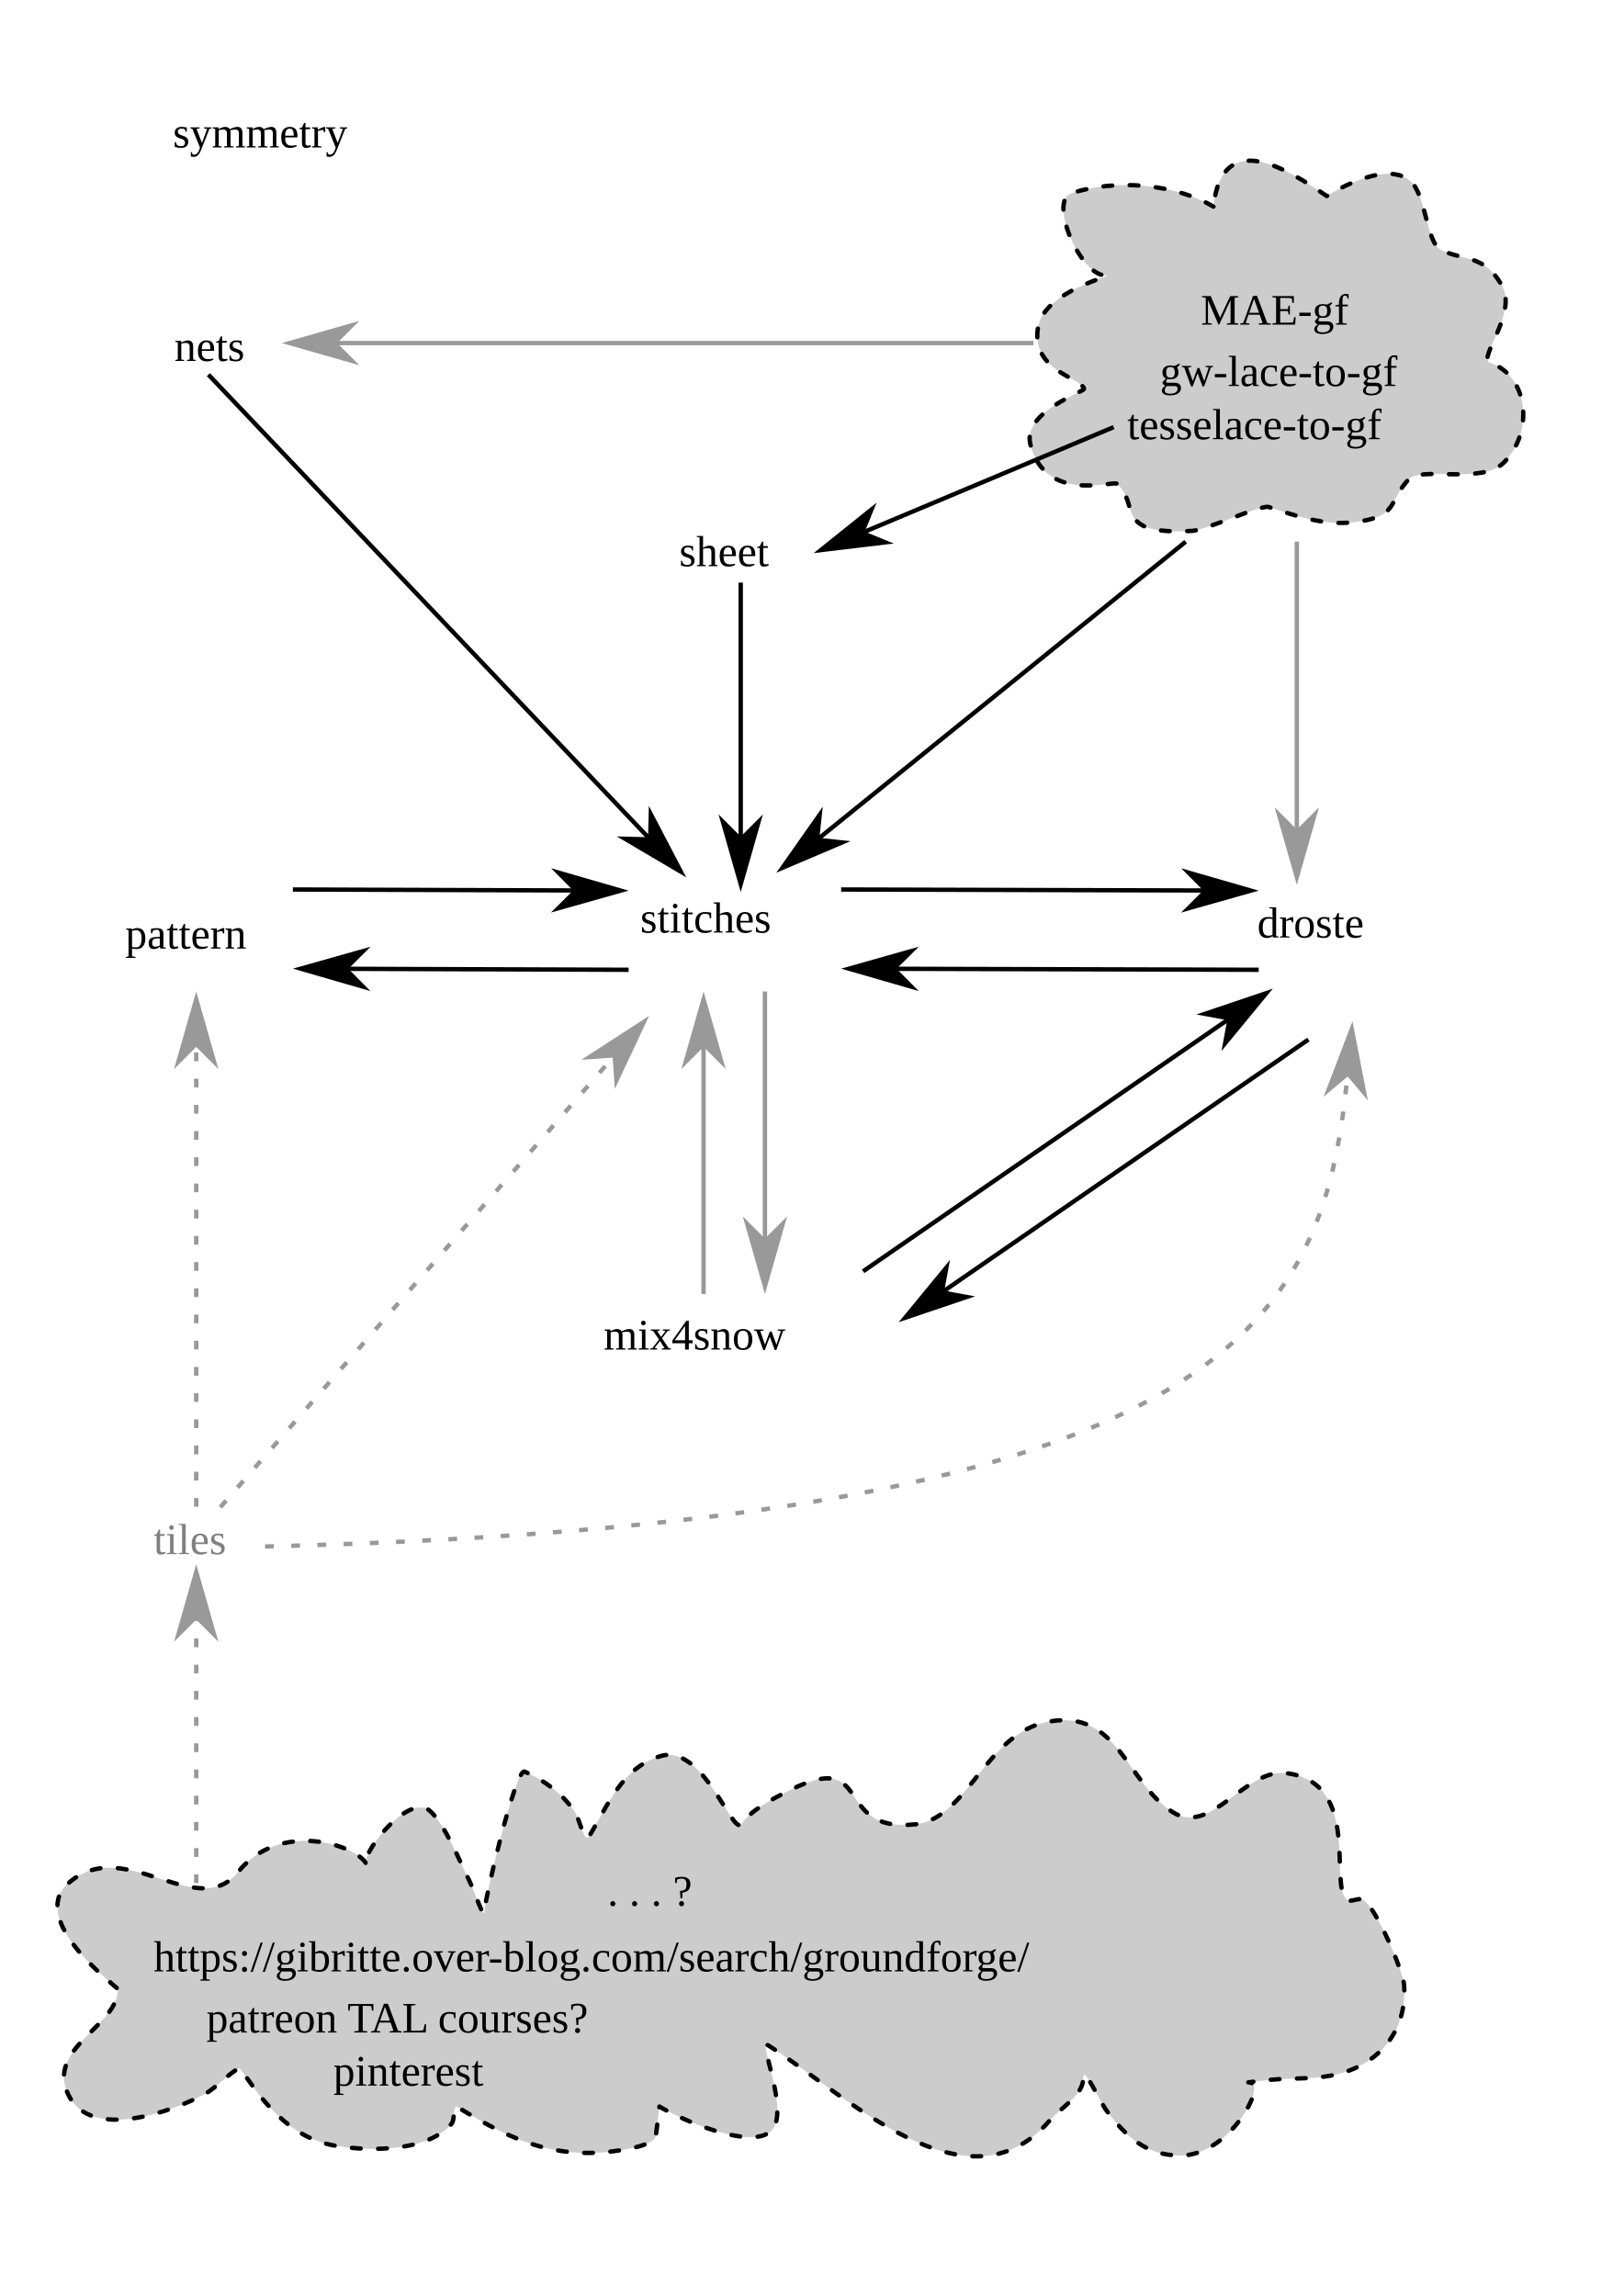
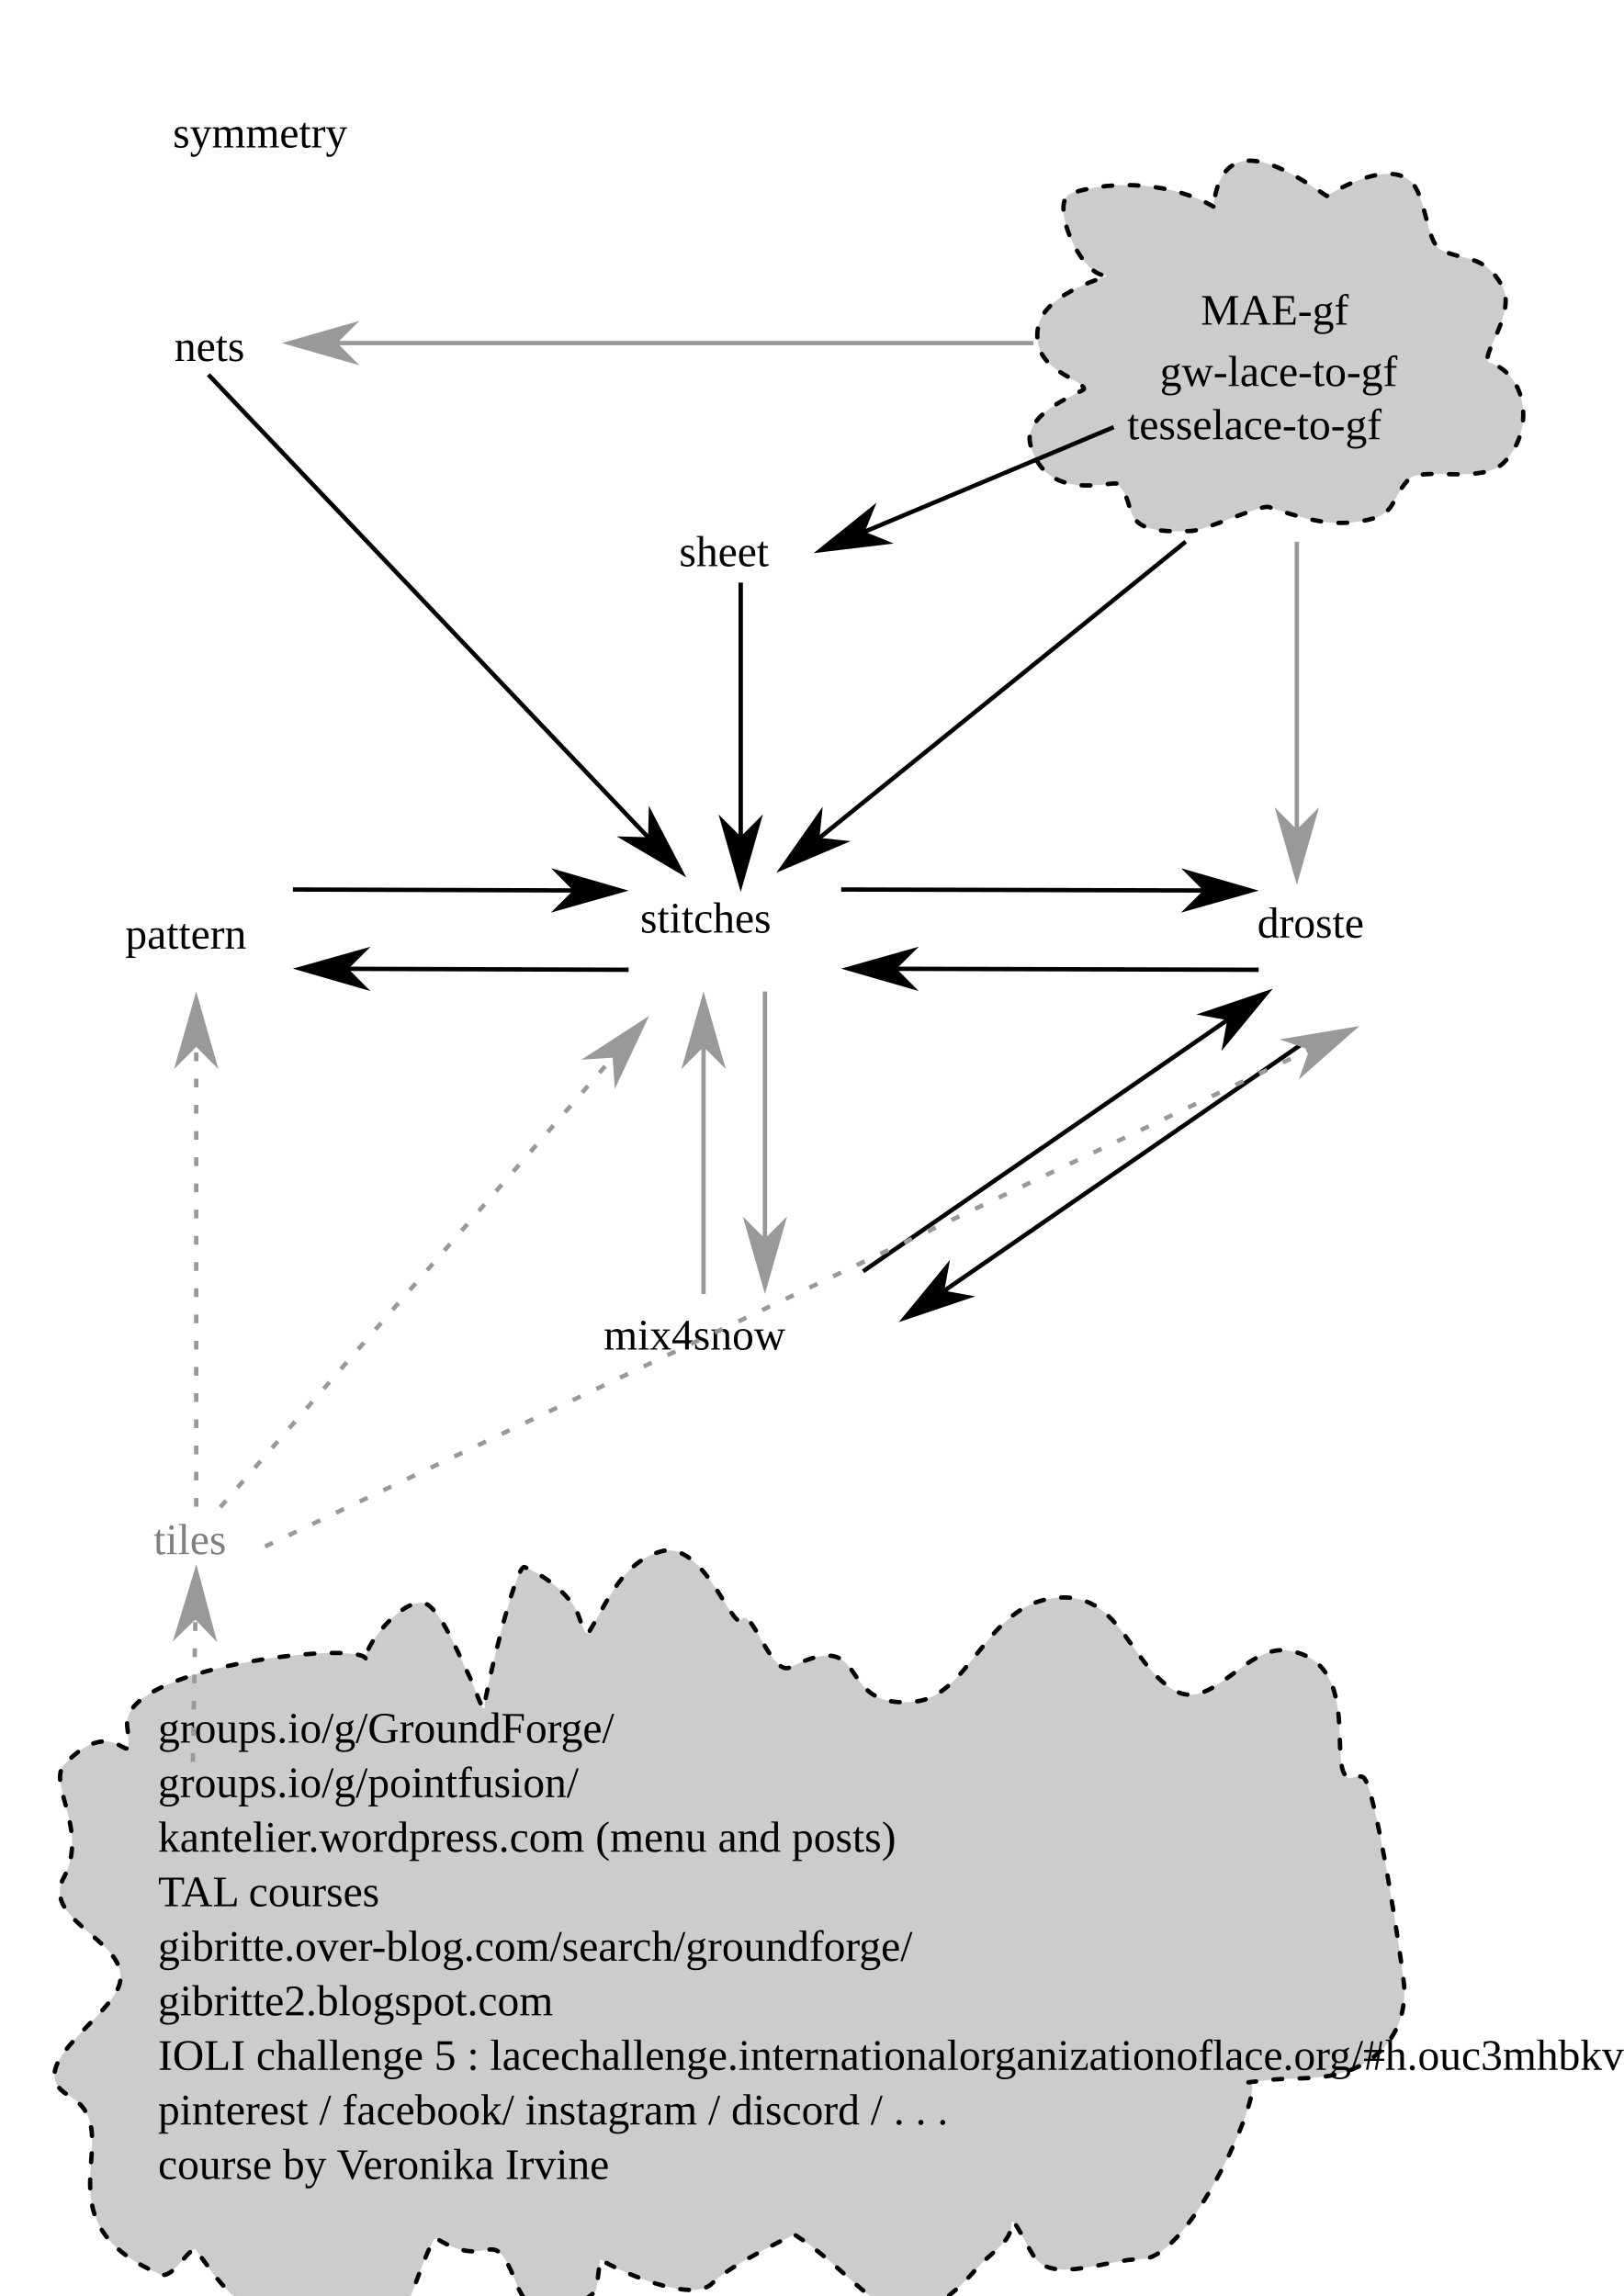
<svg xmlns="http://www.w3.org/2000/svg" width="210mm" height="297mm" viewBox="0 0 210 297" version="1.1" id="svg5">
  <defs id="defs2">
    <rect x="199.779" y="897.728" width="106.378" height="177.429" id="rect88679" />
    <marker style="overflow:visible;" id="Arrow1Lend" refX="0.0" refY="0.0" orient="auto">
      <path transform="scale(0.8) rotate(180) translate(12.5,0)" style="fill-rule:evenodd;fill:context-stroke;stroke:context-stroke;stroke-width:1.0pt;" d="M 0.0,0.0 L 5.0,-5.0 L -12.5,0.0 L 5.0,5.0 L 0.0,0.0 z " id="path23029" />
    </marker>
  </defs>
  <g id="layer1">
    <path style="fill:#cccccc;stroke:#000000;stroke-width:0.565;stroke-linecap:round;stroke-linejoin:round;stroke-miterlimit:4;stroke-dasharray:1.13, 2.26;stroke-dashoffset:0" d="m 156.937,26.728 c -5.051,-2.994 -12.773,-3.589 -18.369,-1.73 -2.992,0.994 1.148,10.625 4.397,10.625 1.452,0 -7.913,1.904 -8.72,6.746 -0.934,5.605 5.636,6.486 5.955,7.916 0.093,0.418 -7.996,2.971 -6.939,7.193 1.924,7.692 10.68,4.632 11.216,5.112 3.076,2.761 -0.623,6.657 9.706,6.083 1.8,-0.1 8.916,-3.412 9.904,-3.088 3.601,1.179 7.11,2.421 11.007,1.962 5.862,-0.69 4.305,-2.473 7.059,-5.514 1.618,-1.786 9.458,0.689 12.333,-2.185 3.947,-3.945 3.205,-11.262 -1.786,-12.925 -1.65,-0.55 3.618,-6.369 1.544,-9.998 -2.368,-4.144 -4.974,-3.107 -7.925,-4.633 -1.876,-0.97 -1.858,-7.165 -3.949,-8.908 -3.413,-2.844 -10.759,1.982 -10.772,1.973 -4.834,-3.28 -13.526,-9.048 -14.66,1.37 z" id="path92138" />
-     <path style="fill:#cccccc;stroke:#000000;stroke-width:0.565;stroke-linecap:round;stroke-linejoin:round;stroke-miterlimit:4;stroke-dasharray:1.13, 2.26;stroke-dashoffset:0" d="m 47.29,240.968 c -1.357,-2.269 -11.059,-5.594 -16.503,1.189 -5.444,6.783 -15.328,-5.627 -22.56,2.05 -3.778,5.03 6.985,12.84 6.994,13.085 0.181,4.777 -9.434,7.572 -6.331,13.778 2.96,5.921 13.581,1.998 17.648,-0.221 1.367,-0.746 3.213,-2.786 4.412,-3.309 0.092,-0.04 2.32,3.155 2.535,3.417 2.651,3.24 5.599,5.897 9.927,6.618 3.482,0.58 8.34,0.627 11.692,-0.662 1.181,-0.454 2.494,-1.187 3.309,-2.206 0.474,-0.593 0.115,-2.546 0.761,-2.147 7.418,4.582 13.46,7.257 22.722,5.272 0.592,-0.127 2.43,-0.576 2.853,-1.309 0.144,-0.25 0.509,-4.055 0.539,-4.036 2.462,1.541 11.882,5.781 14.503,3.107 2.397,-2.446 -1.883,-11.938 -0.425,-11.01 10.115,6.435 25.63,22.019 36.307,9.816 1.669,-1.908 4.433,-3.336 4.433,-5.623 0,-1.765 2.006,2.906 3.066,4.319 2.482,3.31 5.119,5.736 9.486,5.736 6.482,0 11.346,-9.457 8.912,-9.457 -0.578,0 1.148,-0.139 1.721,-0.221 2.944,-0.421 5.818,-0.115 8.824,-0.662 5.811,-1.057 9.905,-5.41 9.486,-11.692 -0.123,-1.845 -3.664,-10.129 -5.295,-11.03 -0.658,-0.364 -1.586,0.354 -2.073,0 -2.469,-1.797 2.001,-15.17 -7.859,-16.402 -5.341,-0.668 -9.711,8.163 -14.656,5.073 -6.12,-3.825 -7.016,-13.554 -16.325,-11.692 -7.94,1.588 -10.252,12.485 -16.977,13.232 -10.857,1.206 -5.298,-9.889 -16.228,-4.424 -2.44,1.22 -5.021,2.588 -6.309,4.393 -1.128,1.58 -4.898,-10.376 -10.402,-8.803 -5.015,1.433 -6.908,6.493 -9.265,10.36 -0.664,1.09 -1.221,-2.249 -1.963,-3.288 -1.707,-2.39 -4.028,-4.014 -6.397,-5.048 -1.178,-0.514 -5.189,16.671 -5.189,18.004 0,1.47 -1.328,-2.623 -1.985,-3.938 -1.214,-2.427 -3.135,-7.274 -5.065,-8.984 -2.609,-2.312 -8.367,4.767 -8.324,6.715 z" id="path92298" />
+     <path style="fill:#cccccc;stroke:#000000;stroke-width:0.565;stroke-linecap:round;stroke-linejoin:round;stroke-miterlimit:4;stroke-dasharray:1.13, 2.26;stroke-dashoffset:0" d="m 47.29,214.51 c -1.357,-2.269 -31.679,1.149 -30.845,8.685 0.834,7.536 -0.986,-2.54 -8.218,5.136 -1.974,2.628 3.269,8.513 0.001,14.583 -3.122,5.799 9.701,8.455 6.993,14.377 -1.988,4.347 -12.334,10.299 -6.331,13.778 8.17,4.734 -4.733,16.05 11.879,23.139 1.432,0.611 3.213,-2.786 4.412,-3.309 0.092,-0.04 2.32,3.155 2.535,3.417 2.651,3.24 5.599,5.897 9.927,6.618 3.482,0.58 8.34,0.627 11.692,-0.662 1.181,-0.454 2.494,-1.187 3.309,-2.206 0.474,-0.593 3.141,-8.906 3.787,-8.507 7.418,4.582 7.003,-2.746 10.462,6.072 2.622,6.684 9.757,1.387 10.18,0.654 0.144,-0.25 0.509,-4.055 0.539,-4.036 2.462,1.541 11.882,5.781 14.503,3.107 2.397,-2.446 10.617,-6.316 10.617,-6.316 10.115,6.435 12.963,16.547 23.64,4.344 1.669,-1.908 4.433,-3.336 4.433,-5.623 0,-1.765 2.006,2.906 3.066,4.319 2.482,3.31 9.372,0.141 13.739,0.141 6.482,0 16.396,-22.848 13.962,-22.848 -0.578,0 1.148,-0.139 1.721,-0.221 2.944,-0.421 5.818,-0.115 8.824,-0.662 5.811,-1.057 9.905,-5.41 9.486,-11.692 -0.123,-1.845 -3.664,-26.004 -5.295,-26.905 -0.658,-0.364 -1.586,0.354 -2.073,0 -2.469,-1.797 2.001,-15.17 -7.859,-16.402 -5.341,-0.668 -9.711,8.163 -14.656,5.073 -6.12,-3.825 -7.016,-13.554 -16.325,-11.692 -7.94,1.588 -10.252,12.485 -16.977,13.232 -10.857,1.206 -5.298,-9.889 -16.228,-4.424 -2.44,1.22 -5.021,-7.996 -6.309,-6.191 -1.128,1.58 -4.898,-10.376 -10.402,-8.803 -5.015,1.433 -6.908,6.493 -9.265,10.36 -0.664,1.09 -1.221,-2.249 -1.963,-3.288 -1.707,-2.39 -4.028,-4.014 -6.397,-5.048 -1.178,-0.514 -5.189,16.671 -5.189,18.004 0,1.47 -1.328,-2.623 -1.985,-3.938 -1.214,-2.427 -3.135,-7.274 -5.065,-8.984 -2.609,-2.312 -8.367,4.767 -8.324,6.715 z" id="path92298" />
    <text xml:space="preserve" style="font-size:5.644px;fill:#000000;stroke:none;stroke-width:20;stroke-linecap:round;stroke-linejoin:round" x="22.558" y="46.685" id="text2564">
      <tspan id="tspan2562" style="fill:#000000;stroke:none;stroke-width:20" x="22.558" y="46.685">nets</tspan>
    </text>
    <text xml:space="preserve" style="font-size:5.644px;fill:#000000;stroke:none;stroke-width:20;stroke-linecap:round;stroke-linejoin:round" x="82.808" y="120.636" id="text6608">
      <tspan id="tspan6606" style="stroke-width:20" x="82.808" y="120.636">stitches</tspan>
    </text>
    <text xml:space="preserve" style="font-size:5.644px;fill:#000000;stroke:none;stroke-width:20;stroke-linecap:round;stroke-linejoin:round" x="78.07" y="174.572" id="text7734">
      <tspan id="tspan7732" style="stroke-width:20" x="78.07" y="174.572">mix4snow</tspan>
    </text>
    <text xml:space="preserve" style="font-size:5.644px;fill:#000000;stroke:none;stroke-width:20;stroke-linecap:round;stroke-linejoin:round" x="162.61" y="121.273" id="text11202">
      <tspan id="tspan11200" style="stroke-width:20" x="162.61" y="121.273">droste</tspan>
    </text>
    <text xml:space="preserve" style="font-size:5.644px;fill:#000000;stroke:none;stroke-width:20;stroke-linecap:round;stroke-linejoin:round" x="16.203" y="122.703" id="text15222">
      <tspan id="tspan15220" style="stroke-width:20" x="16.203" y="122.703">pattern</tspan>
    </text>
    <text xml:space="preserve" style="font-size:5.644px;fill:#000000;stroke:none;stroke-width:20;stroke-linecap:round;stroke-linejoin:round" x="87.842" y="73.231" id="text19354">
      <tspan id="tspan19352" style="stroke-width:20" x="87.842" y="73.231">sheet</tspan>
    </text>
    <text xml:space="preserve" style="font-size:5.644px;fill:#000000;stroke:none;stroke-width:20;stroke-linecap:round;stroke-linejoin:round" x="150.018" y="49.929" id="text20414">
      <tspan id="tspan20412" style="stroke-width:20" x="150.018" y="49.929">gw-lace-to-gf</tspan>
    </text>
    <path style="display:inline;fill:none;fill-rule:evenodd;stroke:#000000;stroke-width:0.565;stroke-linecap:butt;stroke-linejoin:miter;stroke-miterlimit:4;stroke-dasharray:none;stroke-opacity:1;marker-end:url(#Arrow1Lend)" d="m 144.036,55.251 -37.795,15.875" id="path22967" />
    <path style="display:inline;fill:none;fill-rule:evenodd;stroke:#000000;stroke-width:0.565;stroke-linecap:butt;stroke-linejoin:miter;stroke-miterlimit:4;stroke-dasharray:none;stroke-opacity:1;marker-end:url(#Arrow1Lend)" d="M 95.8,75.363 V 114.289" id="path23382" />
    <path style="display:inline;fill:none;fill-rule:evenodd;stroke:#000000;stroke-width:0.565;stroke-linecap:butt;stroke-linejoin:miter;stroke-miterlimit:4;stroke-dasharray:none;stroke-opacity:1;marker-end:url(#Arrow1Lend)" d="M 81.301,125.446 38.976,125.302" id="path24234" />
    <path style="display:inline;fill:none;fill-rule:evenodd;stroke:#999999;stroke-width:0.565;stroke-linecap:butt;stroke-linejoin:miter;stroke-miterlimit:4;stroke-dasharray:none;stroke-opacity:1;marker-end:url(#Arrow1Lend)" d="M 90.994,167.386 V 129.348" id="path24563" />
    <path style="display:inline;fill:none;fill-rule:evenodd;stroke:#000000;stroke-width:0.565;stroke-linecap:butt;stroke-linejoin:miter;stroke-miterlimit:4;stroke-dasharray:none;stroke-opacity:1;marker-end:url(#Arrow1Lend)" d="m 37.88,115.063 42.325,0.143" id="path24740" />
    <path style="display:inline;fill:none;fill-rule:evenodd;stroke:#000000;stroke-width:0.565;stroke-linecap:butt;stroke-linejoin:miter;stroke-miterlimit:4;stroke-dasharray:none;stroke-opacity:1;marker-end:url(#Arrow1Lend)" d="M 26.954,48.464 88.004,112.702" id="path25054" />
    <path style="display:inline;fill:none;fill-rule:evenodd;stroke:#000000;stroke-width:0.565;stroke-linecap:butt;stroke-linejoin:miter;stroke-miterlimit:4;stroke-dasharray:none;stroke-opacity:1;marker-end:url(#Arrow1Lend)" d="m 162.792,125.446 -52.909,-0.143" id="path25311" />
    <path style="display:inline;fill:none;fill-rule:evenodd;stroke:#000000;stroke-width:0.565;stroke-linecap:butt;stroke-linejoin:miter;stroke-miterlimit:4;stroke-dasharray:none;stroke-opacity:1;marker-end:url(#Arrow1Lend)" d="m 108.788,115.063 52.909,0.143" id="path25313" />
    <path style="display:inline;fill:none;fill-rule:evenodd;stroke:#999999;stroke-width:0.565;stroke-linecap:butt;stroke-linejoin:miter;stroke-miterlimit:4;stroke-dasharray:none;stroke-opacity:1;marker-end:url(#Arrow1Lend)" d="m 98.932,128.251 v 38.038" id="path25516" />
    <path style="display:inline;fill:none;fill-rule:evenodd;stroke:#000000;stroke-width:0.565;stroke-linecap:butt;stroke-linejoin:miter;stroke-miterlimit:4;stroke-dasharray:none;stroke-opacity:1;marker-end:url(#Arrow1Lend)" d="m 169.224,134.468 -52.092,35.942" id="path25518" />
    <path style="display:inline;fill:none;fill-rule:evenodd;stroke:#000000;stroke-width:0.565;stroke-linecap:butt;stroke-linejoin:miter;stroke-miterlimit:4;stroke-dasharray:none;stroke-opacity:1;marker-end:url(#Arrow1Lend)" d="M 111.627,164.451 163.719,128.509" id="path25619" />
    <path style="display:inline;fill:none;fill-rule:evenodd;stroke:#000000;stroke-width:0.565;stroke-linecap:butt;stroke-linejoin:miter;stroke-miterlimit:4;stroke-dasharray:none;stroke-opacity:1;marker-end:url(#Arrow1Lend)" d="M 153.349,70.071 101.257,112.202" id="path25857" />
    <path style="display:inline;fill:none;fill-rule:evenodd;stroke:#999999;stroke-width:0.565;stroke-linecap:butt;stroke-linejoin:miter;stroke-miterlimit:4;stroke-dasharray:none;stroke-opacity:1;marker-end:url(#Arrow1Lend)" d="M 167.724,70.071 V 113.373" id="path25859" />
    <text xml:space="preserve" style="font-size:5.644px;fill:#808080;stroke:none;stroke-width:20;stroke-linecap:round;stroke-linejoin:round" x="19.862" y="201.03" id="text26714">
      <tspan style="stroke-width:20;fill:#808080" x="19.862" y="201.03" id="tspan889">tiles</tspan>
    </text>
    <text xml:space="preserve" style="font-size:5.644px;fill:#000000;stroke:none;stroke-width:20;stroke-linecap:round;stroke-linejoin:round" x="145.785" y="56.809" id="text860">
      <tspan id="tspan858" style="stroke-width:20" x="145.785" y="56.809">tesselace-to-gf</tspan>
    </text>
    <text xml:space="preserve" style="font-size:5.644px;fill:#000000;stroke:none;stroke-width:20;stroke-linecap:round;stroke-linejoin:round" x="155.31" y="41.992" id="text2940">
      <tspan id="tspan2938" style="stroke-width:20" x="155.31" y="41.992">MAE-gf</tspan>
    </text>
    <path style="display:inline;fill:none;fill-rule:evenodd;stroke:#999999;stroke-width:0.565;stroke-linecap:butt;stroke-linejoin:miter;stroke-miterlimit:4;stroke-dasharray:none;stroke-opacity:1;marker-end:url(#Arrow1Lend)" d="M 133.67,44.378 H 37.537" id="path5703" />
    <text xml:space="preserve" style="font-size:5.644px;fill:#000000;stroke:none;stroke-width:20;stroke-linecap:round;stroke-linejoin:round" x="22.364" y="19.074" id="text865">
      <tspan id="tspan863" style="stroke-width:20" x="22.364" y="19.074">symmetry</tspan>
    </text>
-     <path style="display:inline;fill:none;fill-rule:evenodd;stroke:#999999;stroke-width:0.565;stroke-linecap:butt;stroke-linejoin:miter;stroke-miterlimit:4;stroke-dasharray:1.13, 2.26;stroke-dashoffset:0;stroke-opacity:1;marker-end:url(#Arrow1Lend)" d="M 25.378,243.587 V 203.431" id="path973" />
+     <path style="display:inline;fill:none;fill-rule:evenodd;stroke:#999999;stroke-width:0.565;stroke-linecap:butt;stroke-linejoin:miter;stroke-miterlimit:4;stroke-dasharray:1.13, 2.26;stroke-dashoffset:0;stroke-opacity:1;marker-end:url(#Arrow1Lend)" d="m 24.937,227.912 0.441,-24.48" id="path973" />
    <path style="display:inline;fill:none;fill-rule:evenodd;stroke:#999999;stroke-width:0.565;stroke-linecap:butt;stroke-linejoin:miter;stroke-miterlimit:4;stroke-dasharray:1.13, 2.26;stroke-dashoffset:0;stroke-opacity:1;marker-end:url(#Arrow1Lend)" d="M 25.378,194.903 V 129.348" id="path975" />
    <path style="display:inline;fill:none;fill-rule:evenodd;stroke:#999999;stroke-width:0.565;stroke-linecap:butt;stroke-linejoin:miter;stroke-miterlimit:4;stroke-dasharray:1.13, 2.26;stroke-dashoffset:0;stroke-opacity:1;marker-end:url(#Arrow1Lend)" d="M 28.497,194.965 83.233,132.232" id="path977" />
-     <path style="display:inline;fill:none;fill-rule:evenodd;stroke:#999999;stroke-width:0.565;stroke-linecap:butt;stroke-linejoin:miter;stroke-miterlimit:4;stroke-dasharray:1.13, 2.26;stroke-dashoffset:0;stroke-opacity:1;marker-end:url(#Arrow1Lend)" d="M 34.278,200.051 C 169.081,196.723 171.929,166.546 174.827,133.195" id="path979" />
+     <path style="display:inline;fill:none;fill-rule:evenodd;stroke:#999999;stroke-width:0.565;stroke-linecap:butt;stroke-linejoin:miter;stroke-miterlimit:4;stroke-dasharray:1.13, 2.26;stroke-dashoffset:0;stroke-opacity:1;marker-end:url(#Arrow1Lend)" d="M 34.278,200.051 174.827,133.195" id="path979" />
    <text xml:space="preserve" style="font-size:5.644px;fill:#000000;stroke:none;stroke-width:20;stroke-linecap:round;stroke-linejoin:round" x="19.862" y="255.006" id="text83385">
-       <tspan style="stroke-width:20" x="19.862" y="255.006" id="tspan83383">https://gibritte.over-blog.com/search/groundforge/</tspan>
+       <tspan style="stroke-width:20" x="19.862" y="255.006" id="tspan83383" />
    </text>
    <text xml:space="preserve" style="font-size:5.644px;fill:#000000;stroke:none;stroke-width:20;stroke-linecap:round;stroke-linejoin:round" x="26.695" y="262.911" id="text84123">
-       <tspan style="stroke-width:20" x="26.695" y="262.911" id="tspan84121">patreon TAL courses?</tspan>
+       <tspan style="stroke-width:20" x="26.695" y="262.911" id="tspan84121" />
    </text>
    <text xml:space="preserve" transform="matrix(0.2645833,0,0,0.2645833,5.291667,-10.58333)" id="text88677" style="font-size:21.333px;white-space:pre;shape-inside:url(#rect88679);fill:#000000;stroke:#000000;stroke-width:2.135;stroke-linecap:round;stroke-linejoin:round;stroke-miterlimit:4;stroke-dasharray:4.271, 8.542;stroke-dashoffset:0" />
-     <text xml:space="preserve" style="font-size:5.644px;fill:#000000;stroke:none;stroke-width:20;stroke-linecap:round;stroke-linejoin:round" x="43.1" y="269.79" id="text94769">
-       <tspan style="stroke-width:20" x="43.1" y="269.79" id="tspan94767">pinterest</tspan>
-     </text>
-     <text xml:space="preserve" style="font-size:5.644px;fill:#000000;stroke:none;stroke-width:20;stroke-linecap:round;stroke-linejoin:round" x="78.554" y="246.507" id="text99216">
-       <tspan style="stroke-width:20" x="78.554" y="246.507" id="tspan99214">. . . ?</tspan>
+     <text xml:space="preserve" style="font-size:5.644px;fill:#000000;stroke:none;stroke-width:20;stroke-linecap:round;stroke-linejoin:round" x="20.436" y="225.413" id="text99216">
+       <tspan style="stroke-width:20" x="20.436" y="225.413" id="tspan43958">groups.io/g/GroundForge/</tspan>
+       <tspan style="stroke-width:20" x="20.436" y="232.468" id="tspan7582">groups.io/g/pointfusion/</tspan>
+       <tspan style="stroke-width:20" x="20.436" y="239.524" id="tspan7584">kantelier.wordpress.com (menu and posts)</tspan>
+       <tspan style="stroke-width:20" x="20.436" y="246.579" id="tspan7586">TAL courses</tspan>
+       <tspan style="stroke-width:20" x="20.436" y="253.635" id="tspan70326">gibritte.over-blog.com/search/groundforge/</tspan>
+       <tspan style="stroke-width:20" x="20.436" y="260.691" id="tspan70324">gibritte2.blogspot.com</tspan>
+       <tspan style="stroke-width:20" x="20.436" y="267.746" id="tspan7558">IOLI challenge 5 : lacechallenge.internationalorganizationoflace.org/#h.ouc3mhbkvsi5</tspan>
+       <tspan style="stroke-width:20" x="20.436" y="274.802" id="tspan1672">pinterest / facebook/ instagram / discord / . . .</tspan>
+       <tspan style="stroke-width:20" x="20.436" y="281.857" id="tspan5002">course by Veronika Irvine</tspan>
+       <tspan style="stroke-width:20" x="20.436" y="288.913" id="tspan49166" />
+       <tspan style="stroke-width:20" x="20.436" y="295.968" id="tspan45498" />
    </text>
  </g>
</svg>
